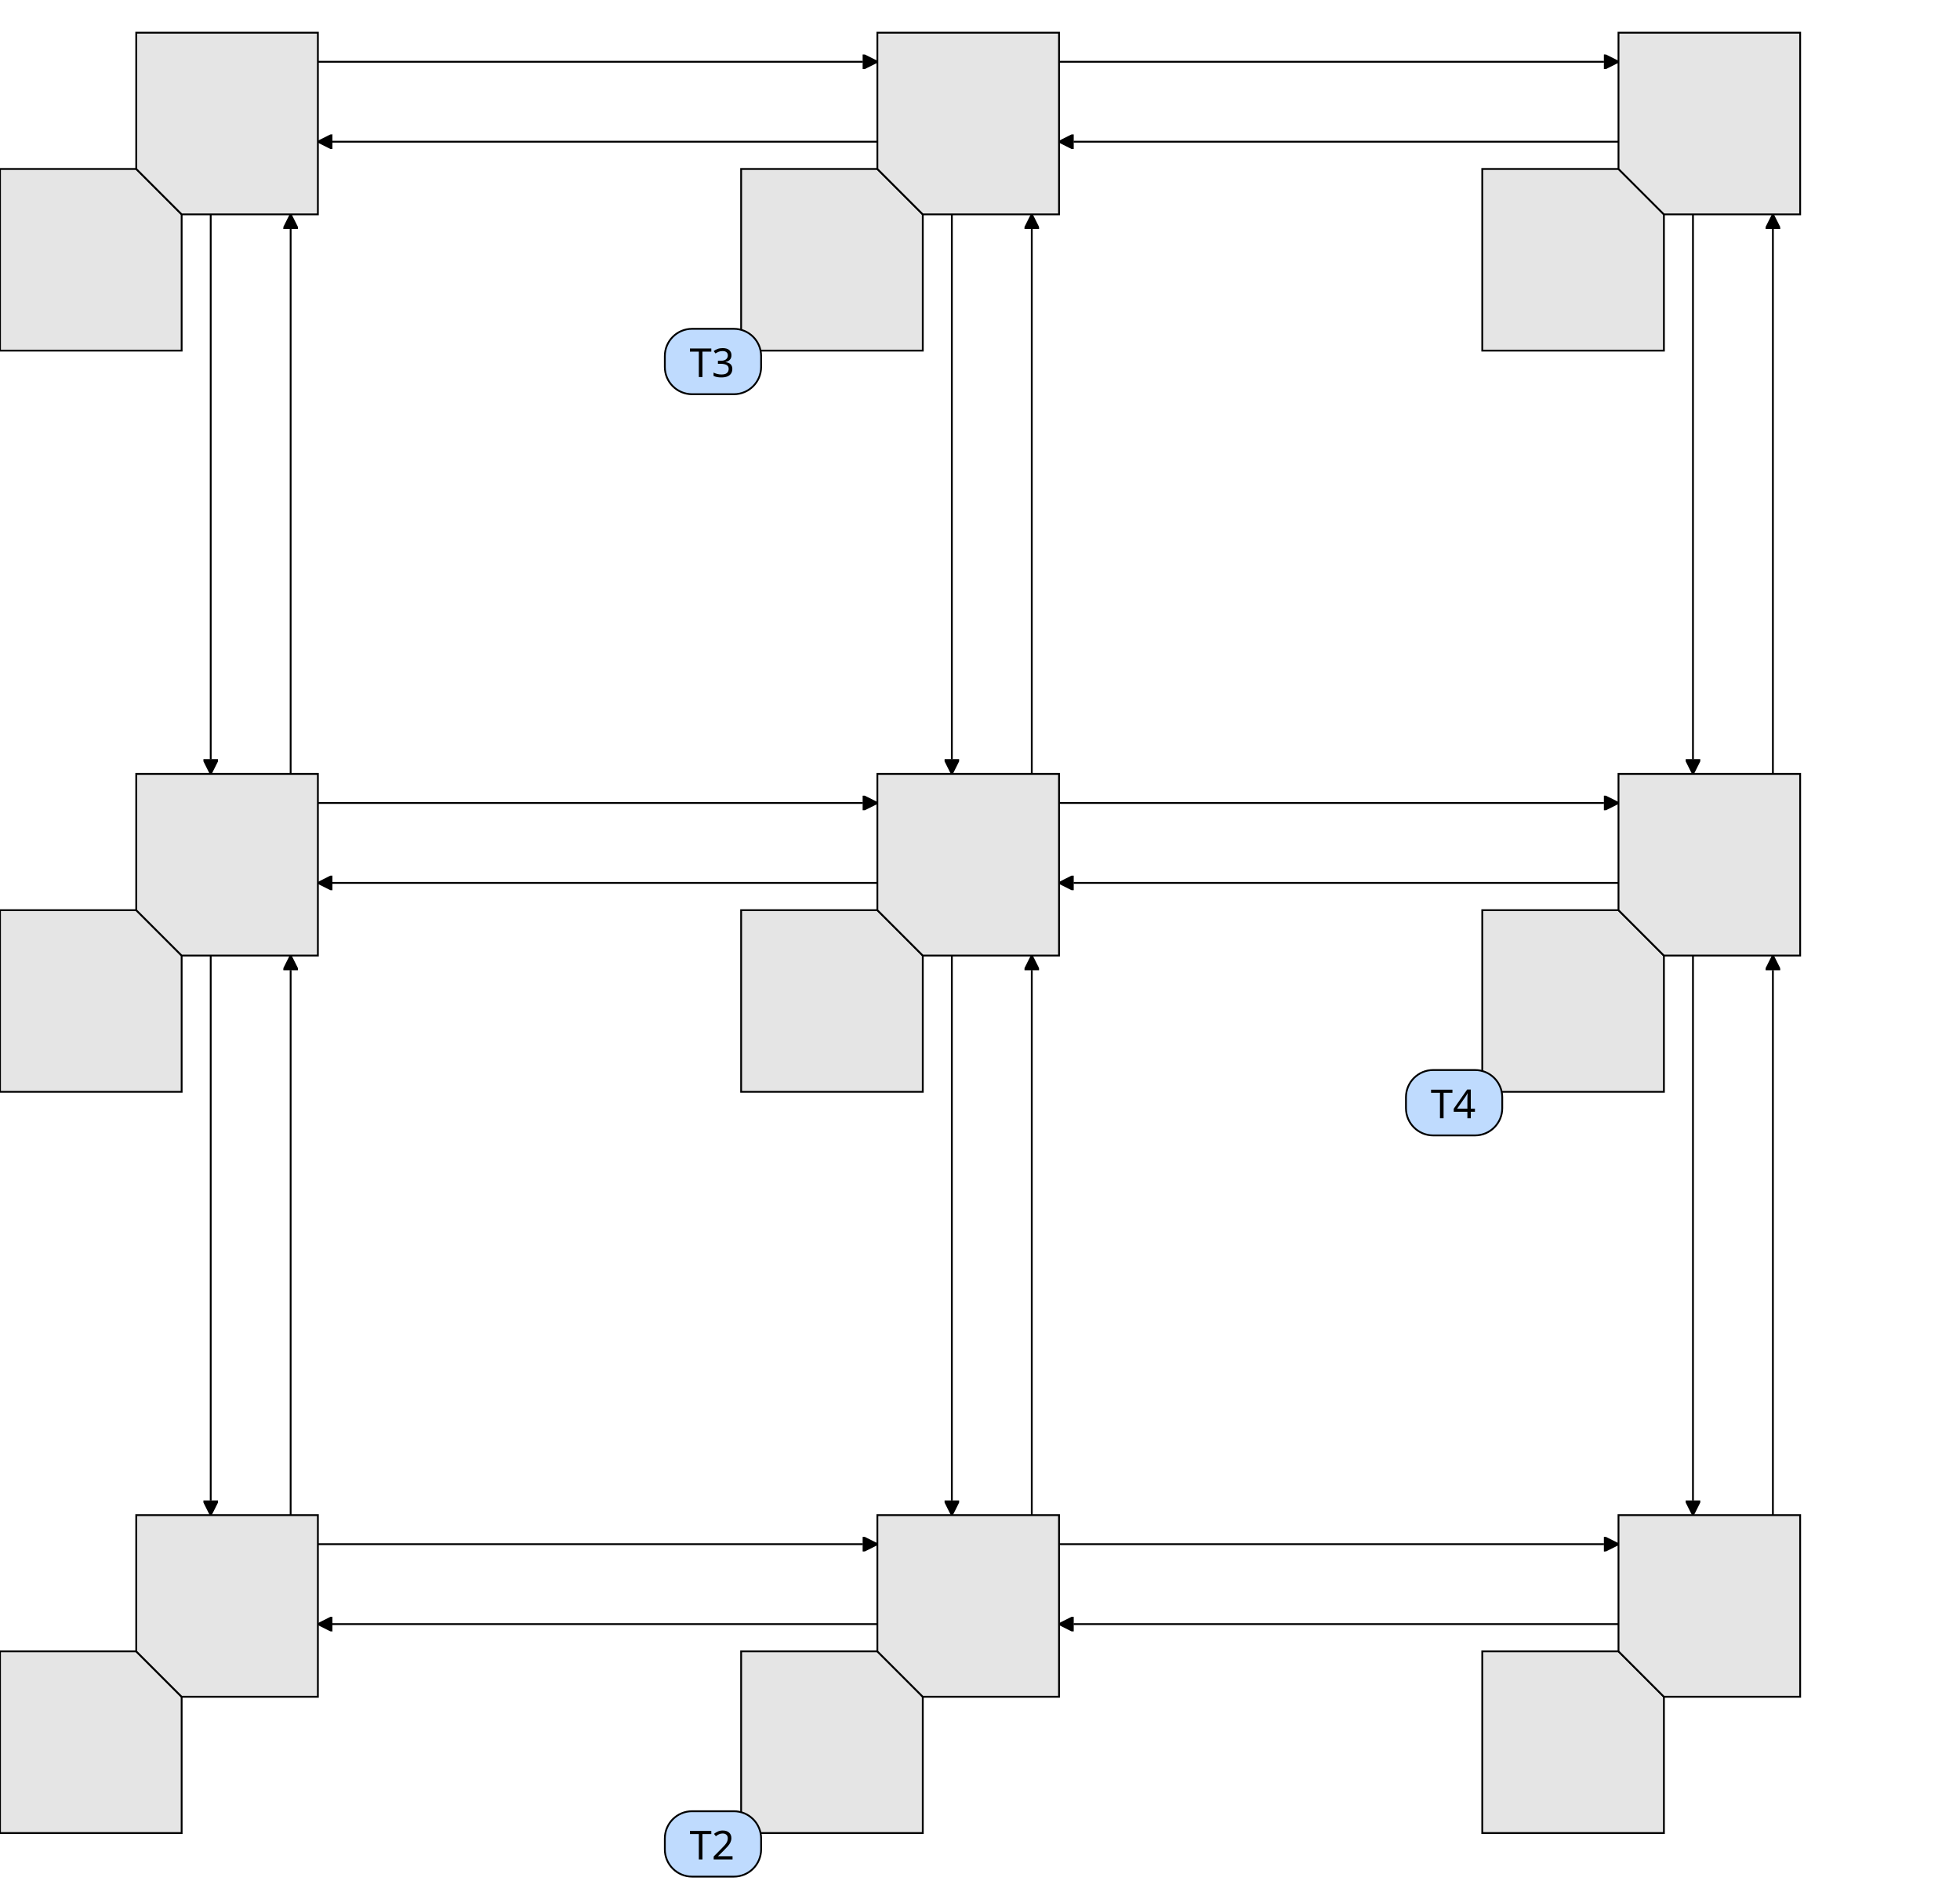
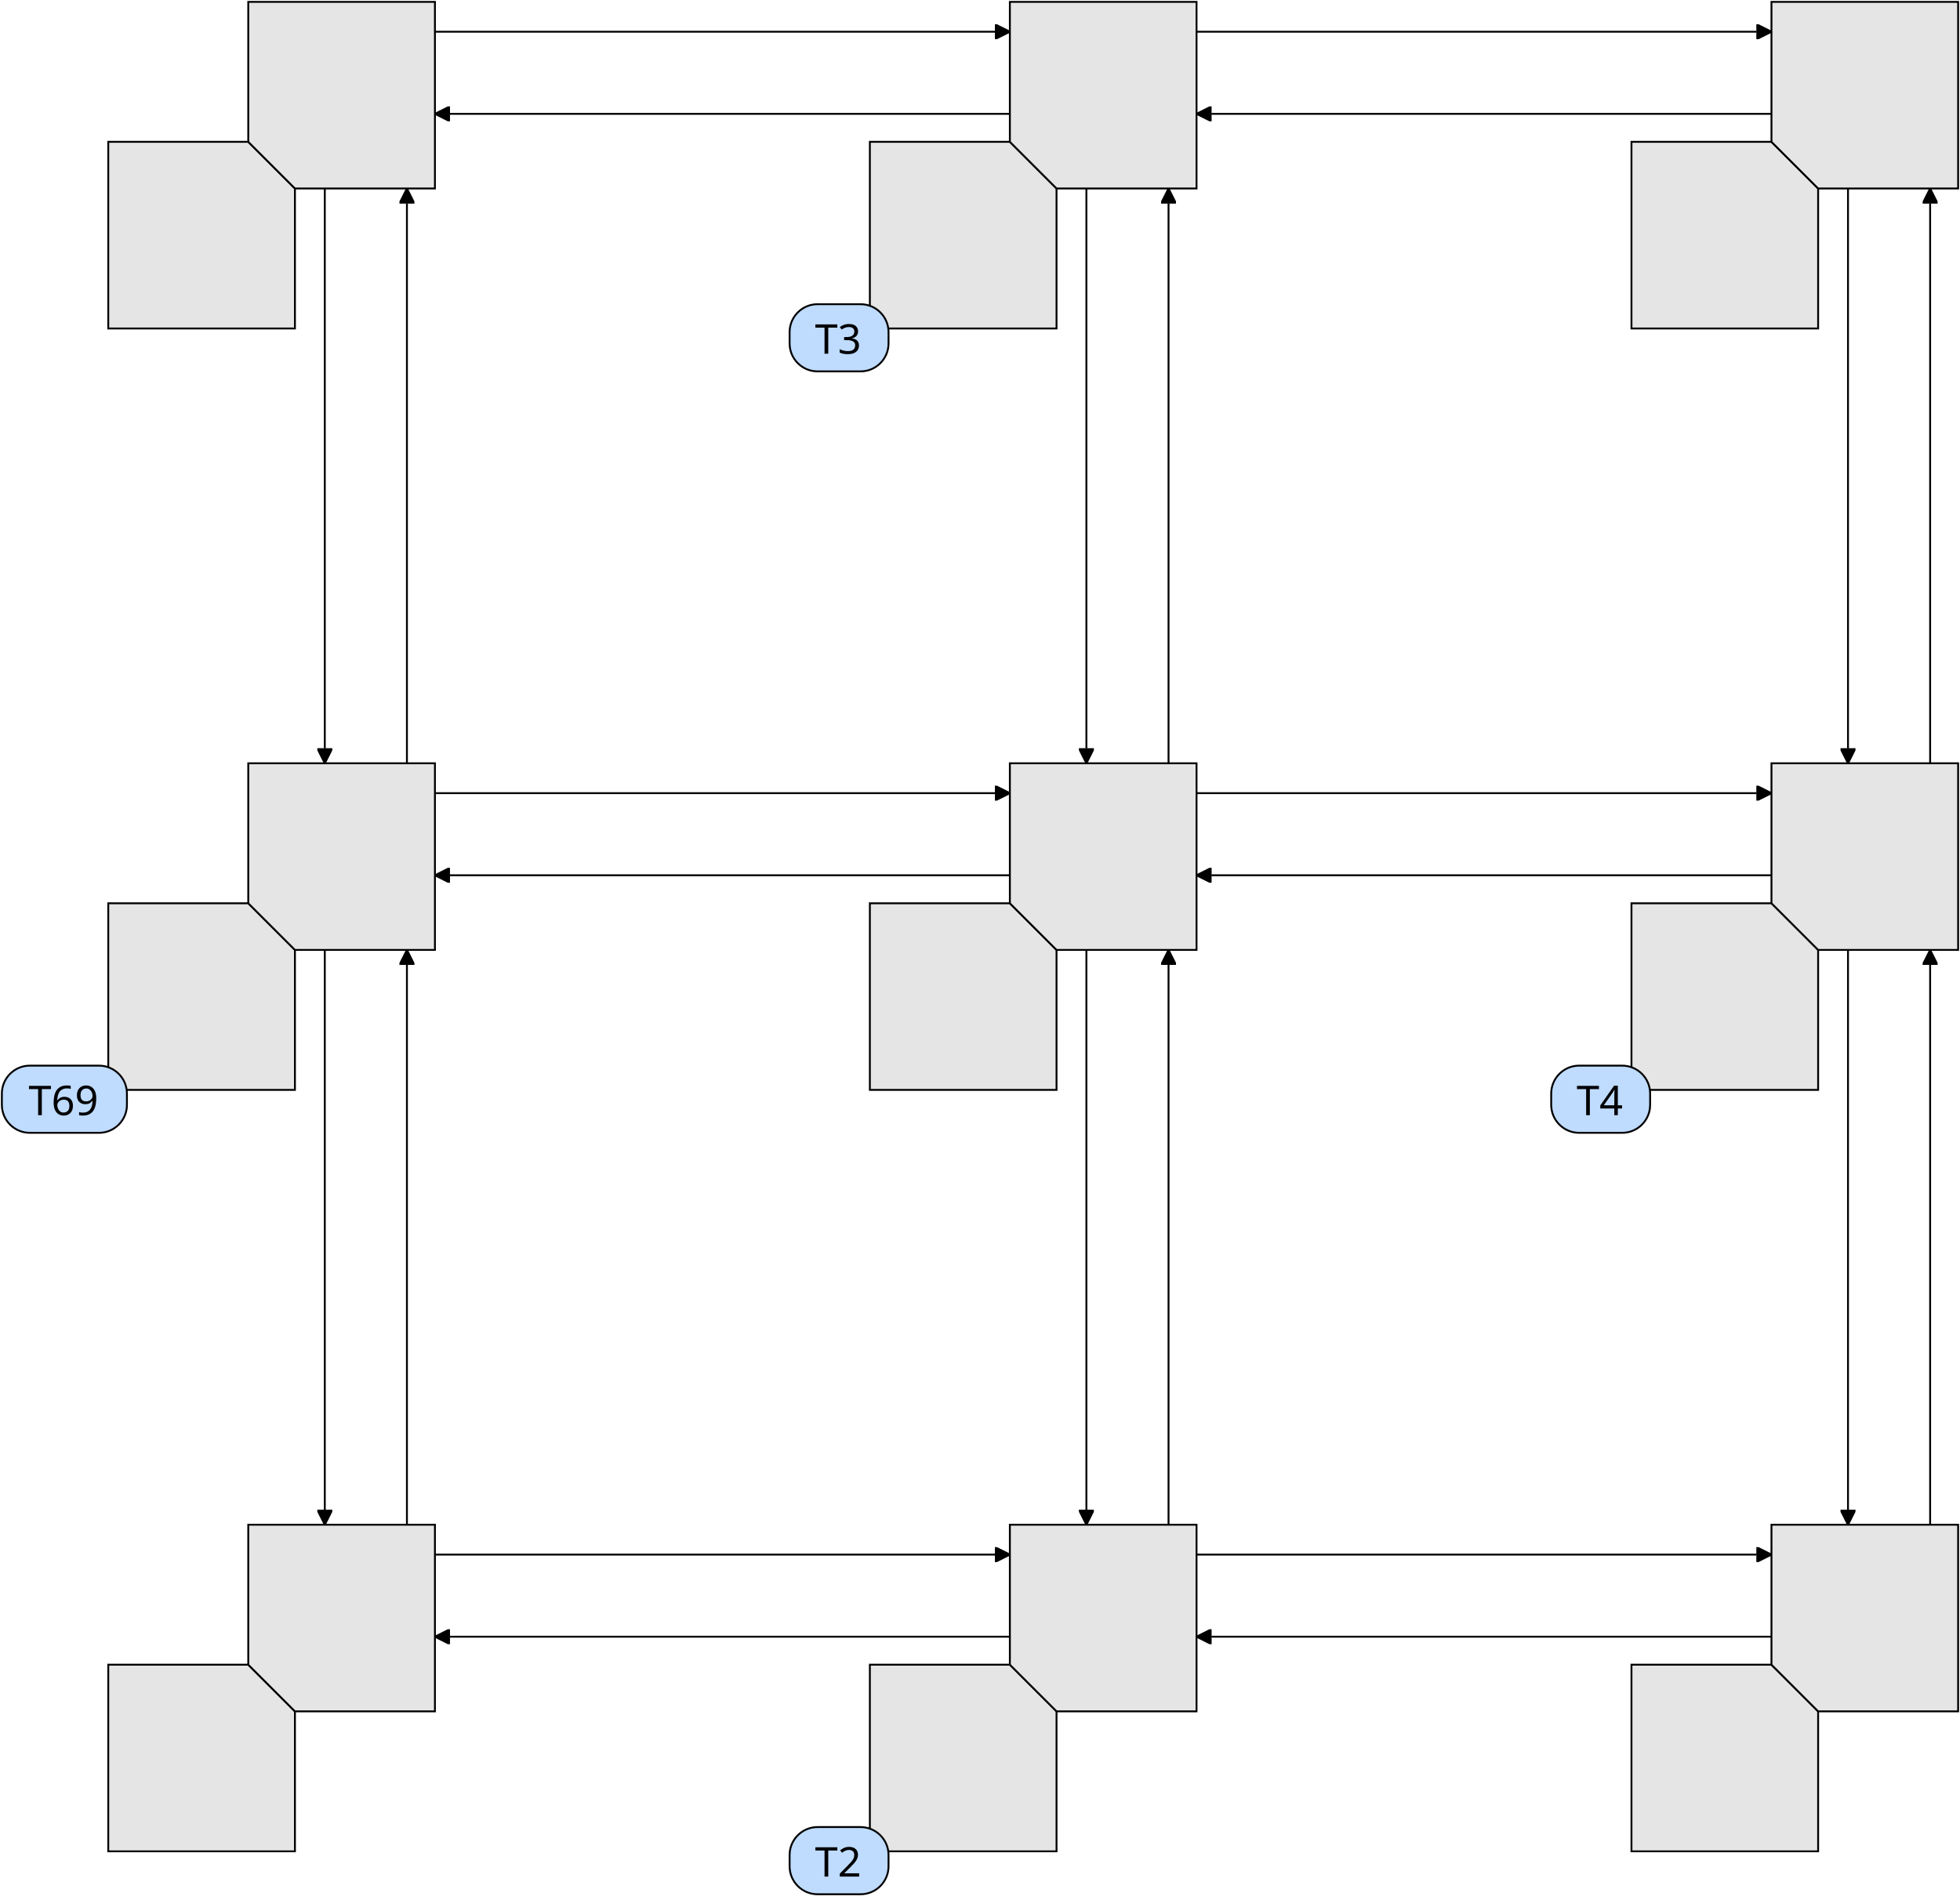
- <svg xmlns="http://www.w3.org/2000/svg" preserveAspectRation="xMidYMid meet" class="mx-auto" viewBox="0 -18 1079 1035">
+ <svg xmlns="http://www.w3.org/2000/svg" preserveAspectRation="xMidYMid meet" class="mx-auto" viewBox="-553 -496 1050 1018">
  <defs>
    <marker id="arrowHead" orient="auto" markerWidth="8" markerHeight="8" refY="4">
      <path d="M0,0 M0,0 V8 L8,4 Z" fill="black" fill-rule="evenodd" stroke="black" stroke-linecap="butt" stroke-width="1" />
    </marker>
    <filter x="0" y="0" width="1" height="1" id="textBackground">
      <feFlood flood-color="#e5e5e5" />
      <feComposite in="SourceGraphic" operator="or" />
    </filter>
  </defs>
  <style>.baseFill{fill: #e5e5e5;}.edgeData{display: none;}</style>
  <g id="mainGroup">
    <g id="processingGroup">
      <g id="0">
-         <path id="c0" d="M0,75 l0,100 l100,0 l0,-75 l-25,-25 l-75,0 Z" class="baseFill" fill-rule="evenodd" stroke="black" stroke-linecap="butt" stroke-width="1" />
-         <path id="r0" d="M75,75 l0,-75 l100,0 l0,100 l-75,0 Z" class="baseFill" fill-rule="evenodd" stroke="black" stroke-linecap="butt" stroke-width="1" />
+         <path id="c0" d="M-495,-420 l0,100 l100,0 l0,-75 l-25,-25 l-75,0 Z" class="baseFill" fill-rule="evenodd" stroke="black" stroke-linecap="butt" stroke-width="1" />
+         <path id="r0" d="M-420,-420 l0,-75 l100,0 l0,100 l-75,0 Z" class="baseFill" fill-rule="evenodd" stroke="black" stroke-linecap="butt" stroke-width="1" />
      </g>
      <g id="1">
-         <path id="c1" d="M408,75 l0,100 l100,0 l0,-75 l-25,-25 l-75,0 Z" class="baseFill" fill-rule="evenodd" stroke="black" stroke-linecap="butt" stroke-width="1" />
-         <path id="r1" d="M483,75 l0,-75 l100,0 l0,100 l-75,0 Z" class="baseFill" fill-rule="evenodd" stroke="black" stroke-linecap="butt" stroke-width="1" />
+         <path id="c1" d="M-87,-420 l0,100 l100,0 l0,-75 l-25,-25 l-75,0 Z" class="baseFill" fill-rule="evenodd" stroke="black" stroke-linecap="butt" stroke-width="1" />
+         <path id="r1" d="M-12,-420 l0,-75 l100,0 l0,100 l-75,0 Z" class="baseFill" fill-rule="evenodd" stroke="black" stroke-linecap="butt" stroke-width="1" />
        <g>
-           <rect x="366" y="163" width="53" height="36" rx="15" fill="#bfdbfe" stroke="black" stroke-width="1" />
-           <text x="392" y="181" font-size="22px" font-family="Roboto Mono" text-anchor="middle" dominant-baseline="central" fill="black">T3</text>
+           <rect x="-130" y="-333" width="53" height="36" rx="15" fill="#bfdbfe" stroke="black" stroke-width="1" />
+           <text x="-104" y="-315" font-size="22px" font-family="Roboto Mono" text-anchor="middle" dominant-baseline="central" fill="black">T3</text>
        </g>
      </g>
      <g id="2">
-         <path id="c2" d="M816,75 l0,100 l100,0 l0,-75 l-25,-25 l-75,0 Z" class="baseFill" fill-rule="evenodd" stroke="black" stroke-linecap="butt" stroke-width="1" />
-         <path id="r2" d="M891,75 l0,-75 l100,0 l0,100 l-75,0 Z" class="baseFill" fill-rule="evenodd" stroke="black" stroke-linecap="butt" stroke-width="1" />
+         <path id="c2" d="M321,-420 l0,100 l100,0 l0,-75 l-25,-25 l-75,0 Z" class="baseFill" fill-rule="evenodd" stroke="black" stroke-linecap="butt" stroke-width="1" />
+         <path id="r2" d="M396,-420 l0,-75 l100,0 l0,100 l-75,0 Z" class="baseFill" fill-rule="evenodd" stroke="black" stroke-linecap="butt" stroke-width="1" />
      </g>
      <g id="3">
-         <path id="c3" d="M0,483 l0,100 l100,0 l0,-75 l-25,-25 l-75,0 Z" class="baseFill" fill-rule="evenodd" stroke="black" stroke-linecap="butt" stroke-width="1" />
-         <path id="r3" d="M75,483 l0,-75 l100,0 l0,100 l-75,0 Z" class="baseFill" fill-rule="evenodd" stroke="black" stroke-linecap="butt" stroke-width="1" />
+         <path id="c3" d="M-495,-12 l0,100 l100,0 l0,-75 l-25,-25 l-75,0 Z" class="baseFill" fill-rule="evenodd" stroke="black" stroke-linecap="butt" stroke-width="1" />
+         <path id="r3" d="M-420,-12 l0,-75 l100,0 l0,100 l-75,0 Z" class="baseFill" fill-rule="evenodd" stroke="black" stroke-linecap="butt" stroke-width="1" />
+         <g>
+           <rect x="-552" y="75" width="67" height="36" rx="15" fill="#bfdbfe" stroke="black" stroke-width="1" />
+           <text x="-519" y="93" font-size="22px" font-family="Roboto Mono" text-anchor="middle" dominant-baseline="central" fill="black">T69</text>
+         </g>
      </g>
      <g id="4">
-         <path id="c4" d="M408,483 l0,100 l100,0 l0,-75 l-25,-25 l-75,0 Z" class="baseFill" fill-rule="evenodd" stroke="black" stroke-linecap="butt" stroke-width="1" />
-         <path id="r4" d="M483,483 l0,-75 l100,0 l0,100 l-75,0 Z" class="baseFill" fill-rule="evenodd" stroke="black" stroke-linecap="butt" stroke-width="1" />
+         <path id="c4" d="M-87,-12 l0,100 l100,0 l0,-75 l-25,-25 l-75,0 Z" class="baseFill" fill-rule="evenodd" stroke="black" stroke-linecap="butt" stroke-width="1" />
+         <path id="r4" d="M-12,-12 l0,-75 l100,0 l0,100 l-75,0 Z" class="baseFill" fill-rule="evenodd" stroke="black" stroke-linecap="butt" stroke-width="1" />
      </g>
      <g id="5">
-         <path id="c5" d="M816,483 l0,100 l100,0 l0,-75 l-25,-25 l-75,0 Z" class="baseFill" fill-rule="evenodd" stroke="black" stroke-linecap="butt" stroke-width="1" />
-         <path id="r5" d="M891,483 l0,-75 l100,0 l0,100 l-75,0 Z" class="baseFill" fill-rule="evenodd" stroke="black" stroke-linecap="butt" stroke-width="1" />
+         <path id="c5" d="M321,-12 l0,100 l100,0 l0,-75 l-25,-25 l-75,0 Z" class="baseFill" fill-rule="evenodd" stroke="black" stroke-linecap="butt" stroke-width="1" />
+         <path id="r5" d="M396,-12 l0,-75 l100,0 l0,100 l-75,0 Z" class="baseFill" fill-rule="evenodd" stroke="black" stroke-linecap="butt" stroke-width="1" />
        <g>
-           <rect x="774" y="571" width="53" height="36" rx="15" fill="#bfdbfe" stroke="black" stroke-width="1" />
-           <text x="800" y="589" font-size="22px" font-family="Roboto Mono" text-anchor="middle" dominant-baseline="central" fill="black">T4</text>
+           <rect x="278" y="75" width="53" height="36" rx="15" fill="#bfdbfe" stroke="black" stroke-width="1" />
+           <text x="304" y="93" font-size="22px" font-family="Roboto Mono" text-anchor="middle" dominant-baseline="central" fill="black">T4</text>
        </g>
      </g>
      <g id="6">
-         <path id="c6" d="M0,891 l0,100 l100,0 l0,-75 l-25,-25 l-75,0 Z" class="baseFill" fill-rule="evenodd" stroke="black" stroke-linecap="butt" stroke-width="1" />
-         <path id="r6" d="M75,891 l0,-75 l100,0 l0,100 l-75,0 Z" class="baseFill" fill-rule="evenodd" stroke="black" stroke-linecap="butt" stroke-width="1" />
+         <path id="c6" d="M-495,396 l0,100 l100,0 l0,-75 l-25,-25 l-75,0 Z" class="baseFill" fill-rule="evenodd" stroke="black" stroke-linecap="butt" stroke-width="1" />
+         <path id="r6" d="M-420,396 l0,-75 l100,0 l0,100 l-75,0 Z" class="baseFill" fill-rule="evenodd" stroke="black" stroke-linecap="butt" stroke-width="1" />
      </g>
      <g id="7">
-         <path id="c7" d="M408,891 l0,100 l100,0 l0,-75 l-25,-25 l-75,0 Z" class="baseFill" fill-rule="evenodd" stroke="black" stroke-linecap="butt" stroke-width="1" />
-         <path id="r7" d="M483,891 l0,-75 l100,0 l0,100 l-75,0 Z" class="baseFill" fill-rule="evenodd" stroke="black" stroke-linecap="butt" stroke-width="1" />
+         <path id="c7" d="M-87,396 l0,100 l100,0 l0,-75 l-25,-25 l-75,0 Z" class="baseFill" fill-rule="evenodd" stroke="black" stroke-linecap="butt" stroke-width="1" />
+         <path id="r7" d="M-12,396 l0,-75 l100,0 l0,100 l-75,0 Z" class="baseFill" fill-rule="evenodd" stroke="black" stroke-linecap="butt" stroke-width="1" />
        <g>
-           <rect x="366" y="979" width="53" height="36" rx="15" fill="#bfdbfe" stroke="black" stroke-width="1" />
-           <text x="392" y="997" font-size="22px" font-family="Roboto Mono" text-anchor="middle" dominant-baseline="central" fill="black">T2</text>
+           <rect x="-130" y="483" width="53" height="36" rx="15" fill="#bfdbfe" stroke="black" stroke-width="1" />
+           <text x="-104" y="501" font-size="22px" font-family="Roboto Mono" text-anchor="middle" dominant-baseline="central" fill="black">T2</text>
        </g>
      </g>
      <g id="8">
-         <path id="c8" d="M816,891 l0,100 l100,0 l0,-75 l-25,-25 l-75,0 Z" class="baseFill" fill-rule="evenodd" stroke="black" stroke-linecap="butt" stroke-width="1" />
-         <path id="r8" d="M891,891 l0,-75 l100,0 l0,100 l-75,0 Z" class="baseFill" fill-rule="evenodd" stroke="black" stroke-linecap="butt" stroke-width="1" />
+         <path id="c8" d="M321,396 l0,100 l100,0 l0,-75 l-25,-25 l-75,0 Z" class="baseFill" fill-rule="evenodd" stroke="black" stroke-linecap="butt" stroke-width="1" />
+         <path id="r8" d="M396,396 l0,-75 l100,0 l0,100 l-75,0 Z" class="baseFill" fill-rule="evenodd" stroke="black" stroke-linecap="butt" stroke-width="1" />
      </g>
    </g>
    <g>
      <g>
-         <path d="M116,100 v300" fill-rule="evenodd" stroke="black" stroke-linecap="butt" stroke-width="1" marker-end="url(#arrowHead)" />
-         <path d="M175,16 h300" fill-rule="evenodd" stroke="black" stroke-linecap="butt" stroke-width="1" marker-end="url(#arrowHead)" />
-         <path d="M524,100 v300" fill-rule="evenodd" stroke="black" stroke-linecap="butt" stroke-width="1" marker-end="url(#arrowHead)" />
-         <path d="M483,60 h-300" fill-rule="evenodd" stroke="black" stroke-linecap="butt" stroke-width="1" marker-end="url(#arrowHead)" />
-         <path d="M583,16 h300" fill-rule="evenodd" stroke="black" stroke-linecap="butt" stroke-width="1" marker-end="url(#arrowHead)" />
-         <path d="M932,100 v300" fill-rule="evenodd" stroke="black" stroke-linecap="butt" stroke-width="1" marker-end="url(#arrowHead)" />
-         <path d="M891,60 h-300" fill-rule="evenodd" stroke="black" stroke-linecap="butt" stroke-width="1" marker-end="url(#arrowHead)" />
-         <path d="M160,408 v-300" fill-rule="evenodd" stroke="black" stroke-linecap="butt" stroke-width="1" marker-end="url(#arrowHead)" />
-         <path d="M116,508 v300" fill-rule="evenodd" stroke="black" stroke-linecap="butt" stroke-width="1" marker-end="url(#arrowHead)" />
-         <path d="M175,424 h300" fill-rule="evenodd" stroke="black" stroke-linecap="butt" stroke-width="1" marker-end="url(#arrowHead)" />
-         <path d="M568,408 v-300" fill-rule="evenodd" stroke="black" stroke-linecap="butt" stroke-width="1" marker-end="url(#arrowHead)" />
-         <path d="M524,508 v300" fill-rule="evenodd" stroke="black" stroke-linecap="butt" stroke-width="1" marker-end="url(#arrowHead)" />
-         <path d="M483,468 h-300" fill-rule="evenodd" stroke="black" stroke-linecap="butt" stroke-width="1" marker-end="url(#arrowHead)" />
-         <path d="M583,424 h300" fill-rule="evenodd" stroke="black" stroke-linecap="butt" stroke-width="1" marker-end="url(#arrowHead)" />
-         <path d="M976,408 v-300" fill-rule="evenodd" stroke="black" stroke-linecap="butt" stroke-width="1" marker-end="url(#arrowHead)" />
-         <path d="M932,508 v300" fill-rule="evenodd" stroke="black" stroke-linecap="butt" stroke-width="1" marker-end="url(#arrowHead)" />
-         <path d="M891,468 h-300" fill-rule="evenodd" stroke="black" stroke-linecap="butt" stroke-width="1" marker-end="url(#arrowHead)" />
-         <path d="M160,816 v-300" fill-rule="evenodd" stroke="black" stroke-linecap="butt" stroke-width="1" marker-end="url(#arrowHead)" />
-         <path d="M175,832 h300" fill-rule="evenodd" stroke="black" stroke-linecap="butt" stroke-width="1" marker-end="url(#arrowHead)" />
-         <path d="M568,816 v-300" fill-rule="evenodd" stroke="black" stroke-linecap="butt" stroke-width="1" marker-end="url(#arrowHead)" />
-         <path d="M483,876 h-300" fill-rule="evenodd" stroke="black" stroke-linecap="butt" stroke-width="1" marker-end="url(#arrowHead)" />
-         <path d="M583,832 h300" fill-rule="evenodd" stroke="black" stroke-linecap="butt" stroke-width="1" marker-end="url(#arrowHead)" />
-         <path d="M976,816 v-300" fill-rule="evenodd" stroke="black" stroke-linecap="butt" stroke-width="1" marker-end="url(#arrowHead)" />
-         <path d="M891,876 h-300" fill-rule="evenodd" stroke="black" stroke-linecap="butt" stroke-width="1" marker-end="url(#arrowHead)" />
+         <path d="M-379,-395 v300" fill-rule="evenodd" stroke="black" stroke-linecap="butt" stroke-width="1" marker-end="url(#arrowHead)" />
+         <path d="M-320,-479 h300" fill-rule="evenodd" stroke="black" stroke-linecap="butt" stroke-width="1" marker-end="url(#arrowHead)" />
+         <path d="M29,-395 v300" fill-rule="evenodd" stroke="black" stroke-linecap="butt" stroke-width="1" marker-end="url(#arrowHead)" />
+         <path d="M-12,-435 h-300" fill-rule="evenodd" stroke="black" stroke-linecap="butt" stroke-width="1" marker-end="url(#arrowHead)" />
+         <path d="M88,-479 h300" fill-rule="evenodd" stroke="black" stroke-linecap="butt" stroke-width="1" marker-end="url(#arrowHead)" />
+         <path d="M437,-395 v300" fill-rule="evenodd" stroke="black" stroke-linecap="butt" stroke-width="1" marker-end="url(#arrowHead)" />
+         <path d="M396,-435 h-300" fill-rule="evenodd" stroke="black" stroke-linecap="butt" stroke-width="1" marker-end="url(#arrowHead)" />
+         <path d="M-335,-87 v-300" fill-rule="evenodd" stroke="black" stroke-linecap="butt" stroke-width="1" marker-end="url(#arrowHead)" />
+         <path d="M-379,13 v300" fill-rule="evenodd" stroke="black" stroke-linecap="butt" stroke-width="1" marker-end="url(#arrowHead)" />
+         <path d="M-320,-71 h300" fill-rule="evenodd" stroke="black" stroke-linecap="butt" stroke-width="1" marker-end="url(#arrowHead)" />
+         <path d="M73,-87 v-300" fill-rule="evenodd" stroke="black" stroke-linecap="butt" stroke-width="1" marker-end="url(#arrowHead)" />
+         <path d="M29,13 v300" fill-rule="evenodd" stroke="black" stroke-linecap="butt" stroke-width="1" marker-end="url(#arrowHead)" />
+         <path d="M-12,-27 h-300" fill-rule="evenodd" stroke="black" stroke-linecap="butt" stroke-width="1" marker-end="url(#arrowHead)" />
+         <path d="M88,-71 h300" fill-rule="evenodd" stroke="black" stroke-linecap="butt" stroke-width="1" marker-end="url(#arrowHead)" />
+         <path d="M481,-87 v-300" fill-rule="evenodd" stroke="black" stroke-linecap="butt" stroke-width="1" marker-end="url(#arrowHead)" />
+         <path d="M437,13 v300" fill-rule="evenodd" stroke="black" stroke-linecap="butt" stroke-width="1" marker-end="url(#arrowHead)" />
+         <path d="M396,-27 h-300" fill-rule="evenodd" stroke="black" stroke-linecap="butt" stroke-width="1" marker-end="url(#arrowHead)" />
+         <path d="M-335,321 v-300" fill-rule="evenodd" stroke="black" stroke-linecap="butt" stroke-width="1" marker-end="url(#arrowHead)" />
+         <path d="M-320,337 h300" fill-rule="evenodd" stroke="black" stroke-linecap="butt" stroke-width="1" marker-end="url(#arrowHead)" />
+         <path d="M73,321 v-300" fill-rule="evenodd" stroke="black" stroke-linecap="butt" stroke-width="1" marker-end="url(#arrowHead)" />
+         <path d="M-12,381 h-300" fill-rule="evenodd" stroke="black" stroke-linecap="butt" stroke-width="1" marker-end="url(#arrowHead)" />
+         <path d="M88,337 h300" fill-rule="evenodd" stroke="black" stroke-linecap="butt" stroke-width="1" marker-end="url(#arrowHead)" />
+         <path d="M481,321 v-300" fill-rule="evenodd" stroke="black" stroke-linecap="butt" stroke-width="1" marker-end="url(#arrowHead)" />
+         <path d="M396,381 h-300" fill-rule="evenodd" stroke="black" stroke-linecap="butt" stroke-width="1" marker-end="url(#arrowHead)" />
      </g>
      <g id="edgeConnetions" class="edgeData">
-         <path d="M116,-233 v225" fill-rule="evenodd" stroke="black" stroke-linecap="butt" stroke-width="1" marker-end="url(#arrowHead)" />
-         <path d="M-233,15 h300" fill-rule="evenodd" stroke="black" stroke-linecap="butt" stroke-width="1" marker-end="url(#arrowHead)" />
-         <path d="M524,-233 v225" fill-rule="evenodd" stroke="black" stroke-linecap="butt" stroke-width="1" marker-end="url(#arrowHead)" />
-         <path d="M932,-233 v225" fill-rule="evenodd" stroke="black" stroke-linecap="butt" stroke-width="1" marker-end="url(#arrowHead)" />
-         <path d="M1224,15 h-225" fill-rule="evenodd" stroke="black" stroke-linecap="butt" stroke-width="1" marker-end="url(#arrowHead)" />
-         <path d="M-233,423 h300" fill-rule="evenodd" stroke="black" stroke-linecap="butt" stroke-width="1" marker-end="url(#arrowHead)" />
-         <path d="M1224,423 h-225" fill-rule="evenodd" stroke="black" stroke-linecap="butt" stroke-width="1" marker-end="url(#arrowHead)" />
-         <path d="M160,1224 v-300" fill-rule="evenodd" stroke="black" stroke-linecap="butt" stroke-width="1" marker-end="url(#arrowHead)" />
-         <path d="M-233,831 h300" fill-rule="evenodd" stroke="black" stroke-linecap="butt" stroke-width="1" marker-end="url(#arrowHead)" />
-         <path d="M568,1224 v-300" fill-rule="evenodd" stroke="black" stroke-linecap="butt" stroke-width="1" marker-end="url(#arrowHead)" />
-         <path d="M976,1224 v-300" fill-rule="evenodd" stroke="black" stroke-linecap="butt" stroke-width="1" marker-end="url(#arrowHead)" />
-         <path d="M1224,831 h-225" fill-rule="evenodd" stroke="black" stroke-linecap="butt" stroke-width="1" marker-end="url(#arrowHead)" />
-         <path d="M160,0 v-225" fill-rule="evenodd" stroke="black" stroke-linecap="butt" stroke-width="1" marker-end="url(#arrowHead)" />
-         <path d="M75,59 h-300" fill-rule="evenodd" stroke="black" stroke-linecap="butt" stroke-width="1" marker-end="url(#arrowHead)" />
-         <path d="M568,0 v-225" fill-rule="evenodd" stroke="black" stroke-linecap="butt" stroke-width="1" marker-end="url(#arrowHead)" />
-         <path d="M976,0 v-225" fill-rule="evenodd" stroke="black" stroke-linecap="butt" stroke-width="1" marker-end="url(#arrowHead)" />
-         <path d="M991,59 h225" fill-rule="evenodd" stroke="black" stroke-linecap="butt" stroke-width="1" marker-end="url(#arrowHead)" />
-         <path d="M75,467 h-300" fill-rule="evenodd" stroke="black" stroke-linecap="butt" stroke-width="1" marker-end="url(#arrowHead)" />
-         <path d="M991,467 h225" fill-rule="evenodd" stroke="black" stroke-linecap="butt" stroke-width="1" marker-end="url(#arrowHead)" />
-         <path d="M116,916 v300" fill-rule="evenodd" stroke="black" stroke-linecap="butt" stroke-width="1" marker-end="url(#arrowHead)" />
-         <path d="M75,875 h-300" fill-rule="evenodd" stroke="black" stroke-linecap="butt" stroke-width="1" marker-end="url(#arrowHead)" />
-         <path d="M524,916 v300" fill-rule="evenodd" stroke="black" stroke-linecap="butt" stroke-width="1" marker-end="url(#arrowHead)" />
-         <path d="M932,916 v300" fill-rule="evenodd" stroke="black" stroke-linecap="butt" stroke-width="1" marker-end="url(#arrowHead)" />
-         <path d="M991,875 h225" fill-rule="evenodd" stroke="black" stroke-linecap="butt" stroke-width="1" marker-end="url(#arrowHead)" />
+         <path d="M-379,-728 v225" fill-rule="evenodd" stroke="black" stroke-linecap="butt" stroke-width="1" marker-end="url(#arrowHead)" />
+         <path d="M-728,-480 h300" fill-rule="evenodd" stroke="black" stroke-linecap="butt" stroke-width="1" marker-end="url(#arrowHead)" />
+         <path d="M29,-728 v225" fill-rule="evenodd" stroke="black" stroke-linecap="butt" stroke-width="1" marker-end="url(#arrowHead)" />
+         <path d="M437,-728 v225" fill-rule="evenodd" stroke="black" stroke-linecap="butt" stroke-width="1" marker-end="url(#arrowHead)" />
+         <path d="M729,-480 h-225" fill-rule="evenodd" stroke="black" stroke-linecap="butt" stroke-width="1" marker-end="url(#arrowHead)" />
+         <path d="M-728,-72 h300" fill-rule="evenodd" stroke="black" stroke-linecap="butt" stroke-width="1" marker-end="url(#arrowHead)" />
+         <path d="M729,-72 h-225" fill-rule="evenodd" stroke="black" stroke-linecap="butt" stroke-width="1" marker-end="url(#arrowHead)" />
+         <path d="M-335,729 v-300" fill-rule="evenodd" stroke="black" stroke-linecap="butt" stroke-width="1" marker-end="url(#arrowHead)" />
+         <path d="M-728,336 h300" fill-rule="evenodd" stroke="black" stroke-linecap="butt" stroke-width="1" marker-end="url(#arrowHead)" />
+         <path d="M73,729 v-300" fill-rule="evenodd" stroke="black" stroke-linecap="butt" stroke-width="1" marker-end="url(#arrowHead)" />
+         <path d="M481,729 v-300" fill-rule="evenodd" stroke="black" stroke-linecap="butt" stroke-width="1" marker-end="url(#arrowHead)" />
+         <path d="M729,336 h-225" fill-rule="evenodd" stroke="black" stroke-linecap="butt" stroke-width="1" marker-end="url(#arrowHead)" />
+         <path d="M-335,-495 v-225" fill-rule="evenodd" stroke="black" stroke-linecap="butt" stroke-width="1" marker-end="url(#arrowHead)" />
+         <path d="M-420,-436 h-300" fill-rule="evenodd" stroke="black" stroke-linecap="butt" stroke-width="1" marker-end="url(#arrowHead)" />
+         <path d="M73,-495 v-225" fill-rule="evenodd" stroke="black" stroke-linecap="butt" stroke-width="1" marker-end="url(#arrowHead)" />
+         <path d="M481,-495 v-225" fill-rule="evenodd" stroke="black" stroke-linecap="butt" stroke-width="1" marker-end="url(#arrowHead)" />
+         <path d="M496,-436 h225" fill-rule="evenodd" stroke="black" stroke-linecap="butt" stroke-width="1" marker-end="url(#arrowHead)" />
+         <path d="M-420,-28 h-300" fill-rule="evenodd" stroke="black" stroke-linecap="butt" stroke-width="1" marker-end="url(#arrowHead)" />
+         <path d="M496,-28 h225" fill-rule="evenodd" stroke="black" stroke-linecap="butt" stroke-width="1" marker-end="url(#arrowHead)" />
+         <path d="M-379,421 v300" fill-rule="evenodd" stroke="black" stroke-linecap="butt" stroke-width="1" marker-end="url(#arrowHead)" />
+         <path d="M-420,380 h-300" fill-rule="evenodd" stroke="black" stroke-linecap="butt" stroke-width="1" marker-end="url(#arrowHead)" />
+         <path d="M29,421 v300" fill-rule="evenodd" stroke="black" stroke-linecap="butt" stroke-width="1" marker-end="url(#arrowHead)" />
+         <path d="M437,421 v300" fill-rule="evenodd" stroke="black" stroke-linecap="butt" stroke-width="1" marker-end="url(#arrowHead)" />
+         <path d="M496,380 h225" fill-rule="evenodd" stroke="black" stroke-linecap="butt" stroke-width="1" marker-end="url(#arrowHead)" />
      </g>
    </g>
    <g id="information" />
    <g id="sinksSources" class="edgeData">
      <g>
-         <rect x="103" y="-303" width="70" height="70" rx="15" fill="#e5e5e5" stroke="black" stroke-width="1" />
+         <rect x="-392" y="-798" width="70" height="70" rx="15" fill="#e5e5e5" stroke="black" stroke-width="1" />
      </g>
      <g>
-         <rect x="-303" y="2" width="70" height="70" rx="15" fill="#fbbf24" stroke="black" stroke-width="1" />
-         <text x="-268" y="37" font-size="22px" font-family="Roboto Mono" text-anchor="middle" dominant-baseline="central" fill="black" class="edgeData">T1</text>
+         <rect x="-798" y="-493" width="70" height="70" rx="15" fill="#fbbf24" stroke="black" stroke-width="1" />
+         <text x="-763" y="-458" font-size="22px" font-family="Roboto Mono" text-anchor="middle" dominant-baseline="central" fill="black" class="edgeData">T1</text>
      </g>
      <g>
-         <rect x="511" y="-303" width="70" height="70" rx="15" fill="#fbbf24" stroke="black" stroke-width="1" />
-         <text x="546" y="-268" font-size="22px" font-family="Roboto Mono" text-anchor="middle" dominant-baseline="central" fill="black" class="edgeData">T0</text>
+         <rect x="16" y="-798" width="70" height="70" rx="15" fill="#fbbf24" stroke="black" stroke-width="1" />
+         <text x="51" y="-763" font-size="22px" font-family="Roboto Mono" text-anchor="middle" dominant-baseline="central" fill="black" class="edgeData">T0</text>
      </g>
      <g>
-         <rect x="919" y="-303" width="70" height="70" rx="15" fill="#e5e5e5" stroke="black" stroke-width="1" />
+         <rect x="424" y="-798" width="70" height="70" rx="15" fill="#e5e5e5" stroke="black" stroke-width="1" />
      </g>
      <g>
-         <rect x="1224" y="2" width="70" height="70" rx="15" fill="#e5e5e5" stroke="black" stroke-width="1" />
+         <rect x="729" y="-493" width="70" height="70" rx="15" fill="#e5e5e5" stroke="black" stroke-width="1" />
      </g>
      <g>
-         <rect x="-303" y="410" width="70" height="70" rx="15" fill="#e5e5e5" stroke="black" stroke-width="1" />
+         <rect x="-798" y="-85" width="70" height="70" rx="15" fill="#e5e5e5" stroke="black" stroke-width="1" />
      </g>
      <g>
-         <rect x="1224" y="410" width="70" height="70" rx="15" fill="#e5e5e5" stroke="black" stroke-width="1" />
+         <rect x="729" y="-85" width="70" height="70" rx="15" fill="#e5e5e5" stroke="black" stroke-width="1" />
      </g>
      <g>
-         <rect x="103" y="1224" width="70" height="70" rx="15" fill="#e5e5e5" stroke="black" stroke-width="1" />
+         <rect x="-392" y="729" width="70" height="70" rx="15" fill="#e5e5e5" stroke="black" stroke-width="1" />
      </g>
      <g>
-         <rect x="-303" y="818" width="70" height="70" rx="15" fill="#fb923c" stroke="black" stroke-width="1" />
-         <text x="-268" y="853" font-size="22px" font-family="Roboto Mono" text-anchor="middle" dominant-baseline="central" fill="black" class="edgeData">T5</text>
+         <rect x="-798" y="323" width="70" height="70" rx="15" fill="#fb923c" stroke="black" stroke-width="1" />
+         <text x="-763" y="358" font-size="22px" font-family="Roboto Mono" text-anchor="middle" dominant-baseline="central" fill="black" class="edgeData">T5</text>
      </g>
      <g>
-         <rect x="511" y="1224" width="70" height="70" rx="15" fill="#e5e5e5" stroke="black" stroke-width="1" />
+         <rect x="16" y="729" width="70" height="70" rx="15" fill="#e5e5e5" stroke="black" stroke-width="1" />
      </g>
      <g>
-         <rect x="919" y="1224" width="70" height="70" rx="15" fill="#e5e5e5" stroke="black" stroke-width="1" />
+         <rect x="424" y="729" width="70" height="70" rx="15" fill="#e5e5e5" stroke="black" stroke-width="1" />
      </g>
      <g>
-         <rect x="1224" y="818" width="70" height="70" rx="15" fill="#e5e5e5" stroke="black" stroke-width="1" />
+         <rect x="729" y="323" width="70" height="70" rx="15" fill="#e5e5e5" stroke="black" stroke-width="1" />
      </g>
    </g>
  </g>
  <rect width="100%" height="100%" fill="none" stroke="#ff0000" stroke-width="1" opacity="0" />
</svg>
